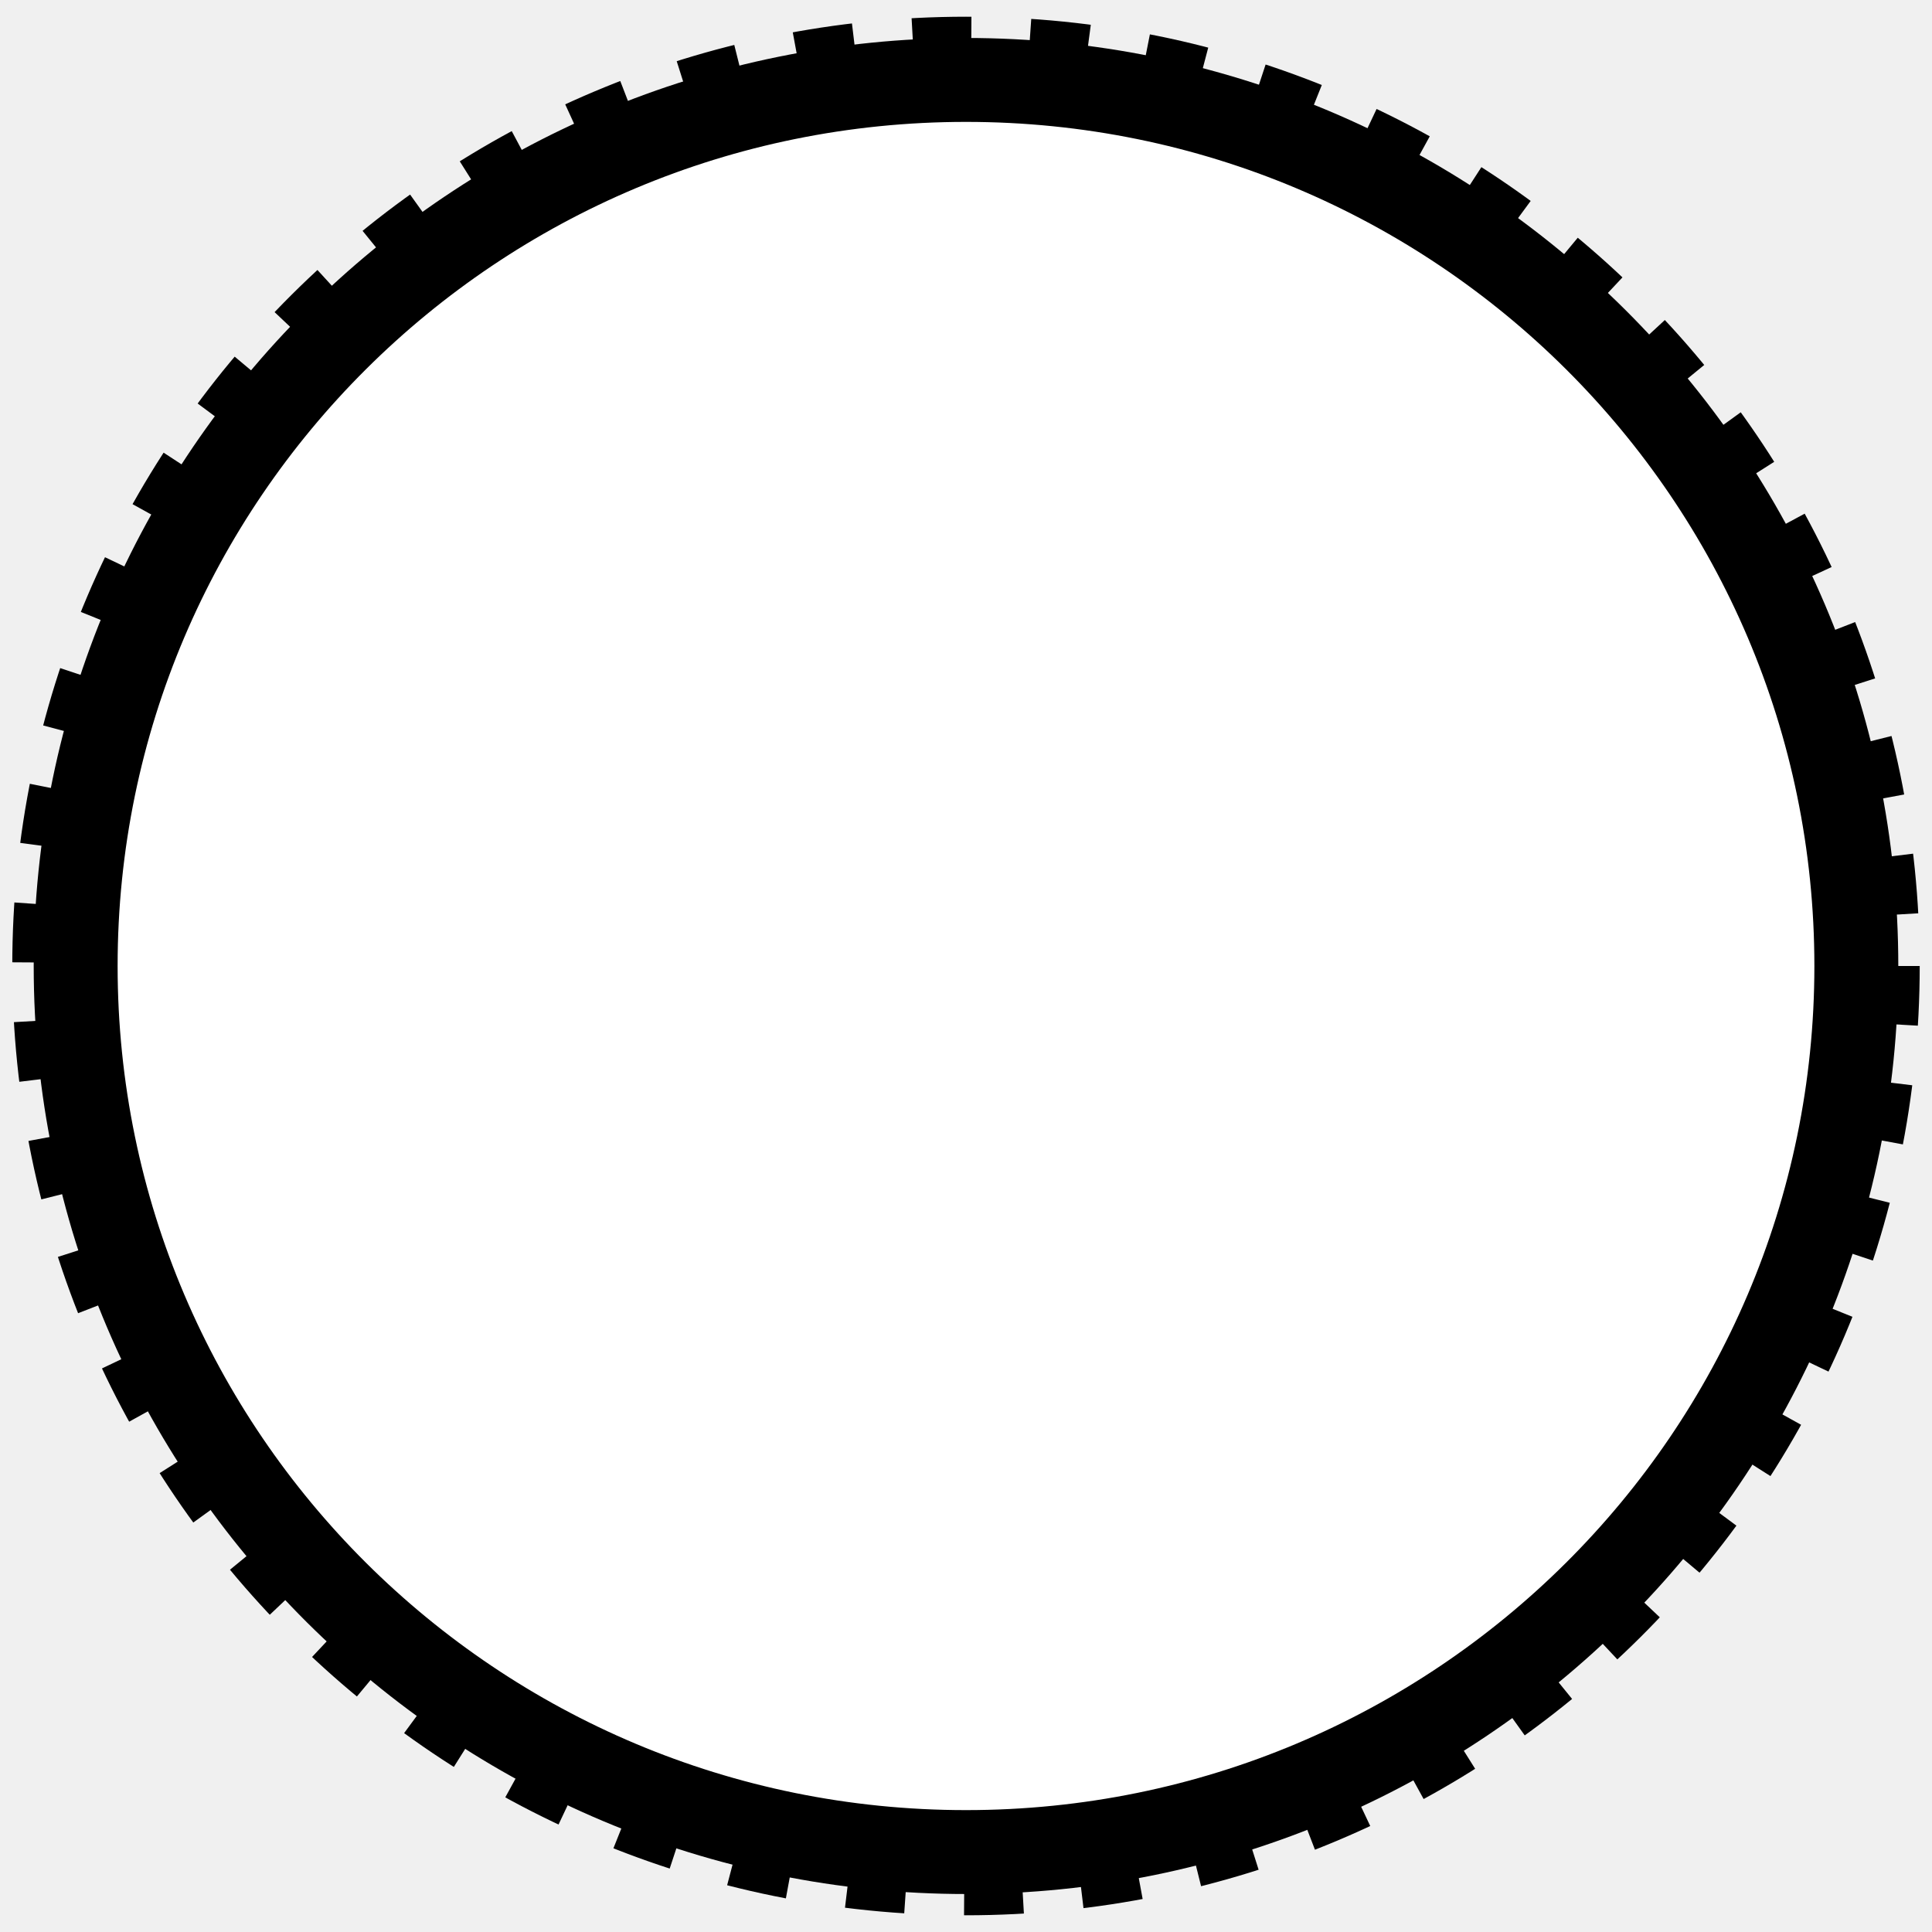
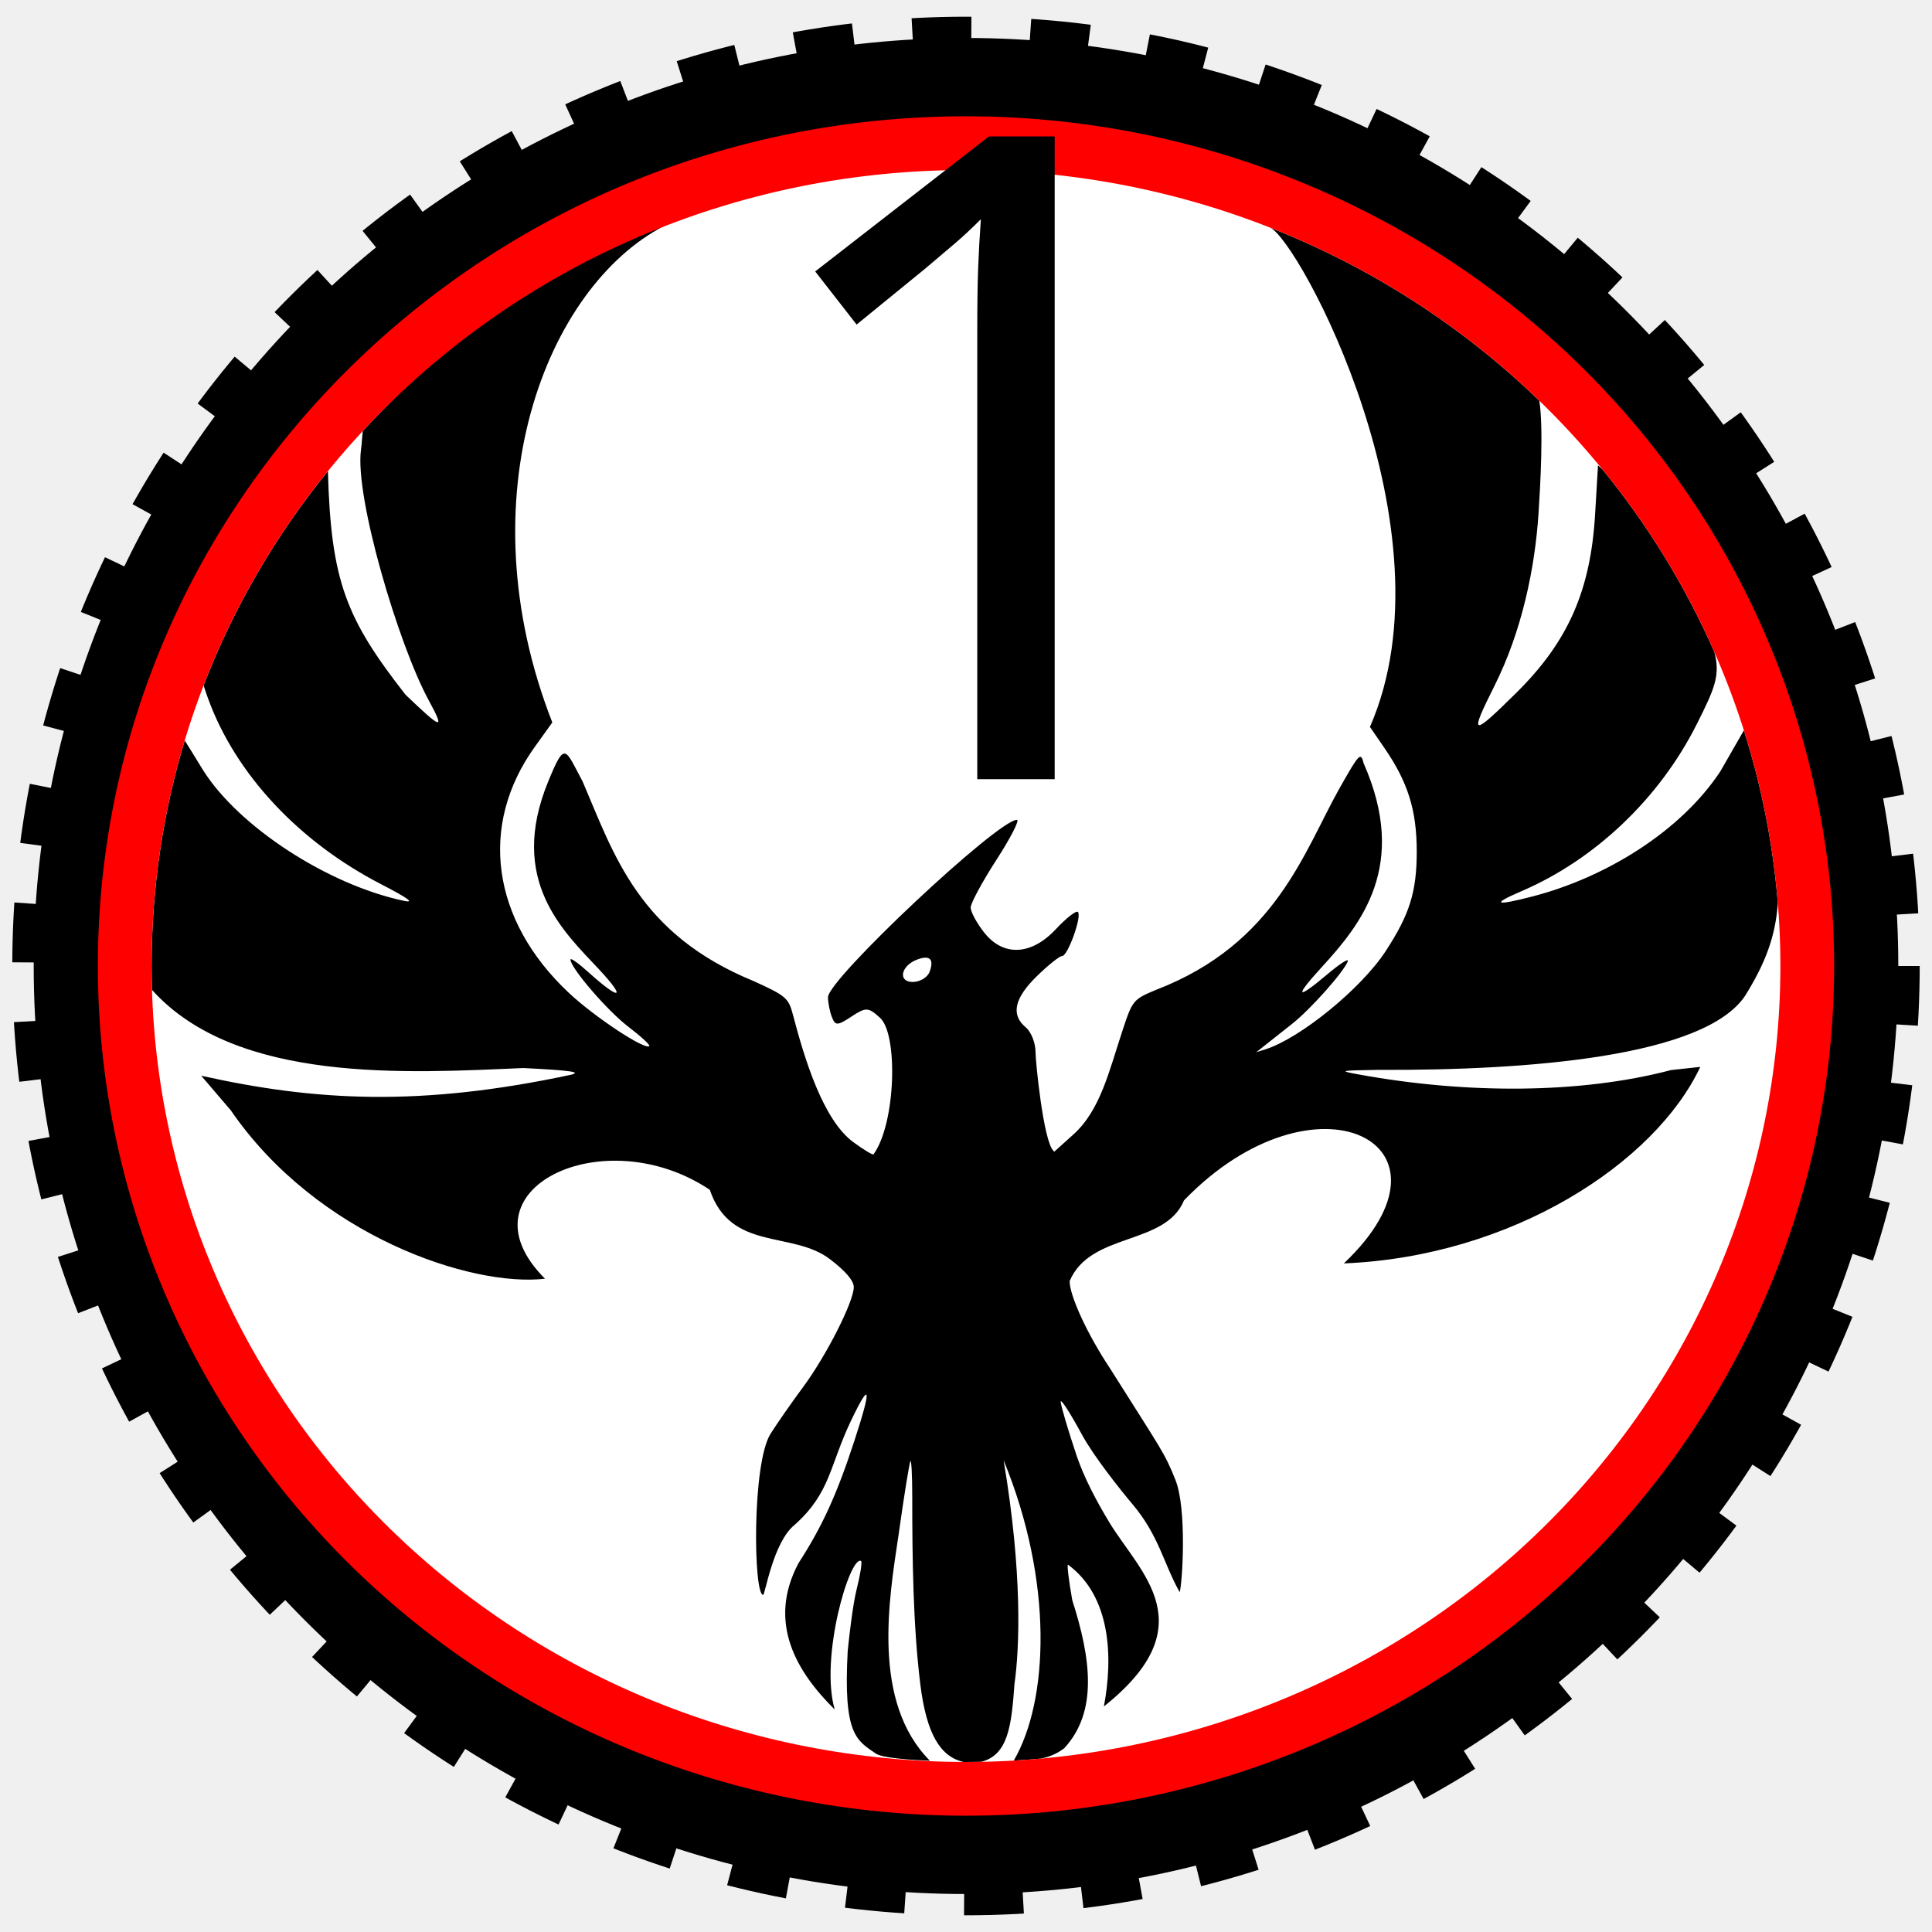
<svg xmlns="http://www.w3.org/2000/svg" viewBox="0 0 915.652 915.652" version="1.1" id="svg4">
  <defs id="defs8" />
  <ellipse style="opacity:1;vector-effect:none;fill:#ffffff;fill-opacity:1;stroke:#000000;stroke-width:27.507;stroke-linecap:butt;stroke-linejoin:miter;stroke-miterlimit:4;stroke-dasharray:27.507, 27.507;stroke-dashoffset:0;stroke-opacity:1" id="path831-3" cx="457.824" cy="457.826" rx="438.252" ry="436.15" />
  <ellipse style="opacity:1;vector-effect:none;fill:#ffffff;fill-opacity:1;stroke:#000000;stroke-width:39.772;stroke-linecap:butt;stroke-linejoin:miter;stroke-miterlimit:4;stroke-dasharray:none;stroke-dashoffset:0;stroke-opacity:1" id="path831" cx="457.826" cy="457.826" rx="421.967" ry="419.943" />
+   <path style="fill:#000000;fill-opacity:1;stroke:none;stroke-width:2.131" d="m 601.957,107.883 c 13.477,5.788 88.074,143.336 47.314,236.639 l 6.951,10.107 c 11.044,16.052 15.227,29.474 15.229,48.873 10e-4,19.169 -3.326,29.831 -14.781,47.357 -11.58,17.718 -40.472,41.273 -57.023,46.488 l -4.264,1.34 4.264,-3.371 c 2.344,-1.854 8.098,-6.404 12.787,-10.111 8.801,-6.958 24.777,-24.959 26.357,-29.699 0.493,-1.479 -3.858,1.318 -9.67,6.219 -14.795,12.476 -15.914,11.092 -2.701,-3.344 18.792,-20.531 41.199,-48.229 19.871,-96.613 -1.374,-5.475 -2.059,-4.774 -11.373,11.717 -16.846,29.828 -30.114,73.724 -86.916,95.598 -10.811,4.481 -11.271,5.024 -15.797,18.682 -6.517,19.669 -10.604,38.33 -23.549,49.969 l -9.008,8.102 c -0.168,-0.177 -0.294,-0.32 -0.471,-0.504 -4.702,-4.908 -8.396,-42.249 -8.396,-46.676 0,-4.35 -2.076,-9.63 -4.611,-11.734 -7.172,-5.952 -5.496,-13.78 5.193,-24.23 5.393,-5.273 10.794,-9.582 11.998,-9.582 2.722,0 9.507,-18.898 7.504,-20.9 -0.803,-0.803 -5.514,2.876 -10.469,8.18 -11.647,12.468 -24.916,13.07 -33.982,1.543 -3.504,-4.455 -6.373,-9.771 -6.373,-11.816 0,-2.046 5.503,-12.235 12.229,-22.641 6.726,-10.406 11.084,-18.92 9.684,-18.92 -9.088,0 -89.537,75.535 -89.537,84.068 0,2.515 0.82,6.71 1.822,9.32 1.634,4.259 2.588,4.243 9.299,-0.154 6.912,-4.529 7.94,-4.484 13.549,0.592 8.616,7.797 7.524,50.052 -3.092,64.707 -0.349,0.434 -4.661,-2.172 -9.582,-5.791 -14.34,-10.546 -23.077,-39.299 -28.604,-60.357 -2.09,-7.965 -3.318,-9.015 -18.666,-15.984 -54.502,-22.322 -66.106,-59.762 -80.997,-94.534 -8.397,-15.715 -8.321,-19.545 -16.305,-0.105 -19.373,47.073 7.507,71.356 23.993,89.02 13.345,14.299 10.158,15.098 -5.129,1.287 -4.585,-4.142 -8.338,-6.788 -8.338,-5.879 0,3.966 17.494,24.295 27.416,31.861 5.97,4.553 10.451,8.679 9.961,9.17 -2.032,2.032 -25.968,-13.791 -38.139,-25.213 -36.671,-34.414 -42.893,-79.349 -16.146,-116.594 l 8.305,-11.578 c -41.792,-106.777 -3.115,-206.275 53.105,-235.38 -56.971,12.136 -113.766,65.86 -142.921,97.25 -0.355,2.984 -0.448,5.872 -0.863,8.895 -3.057,22.224 17.728,92.204 31.996,118.541 7.923,14.624 6.657,14.335 -10.936,-2.494 -27.997,-35.901 -35.321,-53.548 -36.727,-105.914 -24.693,30.388 -44.69,64.585 -58.922,101.547 0.553,1.804 1.237,3.81 2.133,6.27 12.989,35.682 42.906,67.777 81.998,87.959 12.741,6.578 16.066,8.989 10.885,7.896 -36.069,-7.609 -78.246,-35.013 -95.207,-61.859 -1.995,-3.157 -5.802,-9.538 -8.758,-14.146 -10.209,33.885 -15.689,69.753 -15.689,106.875 0,3.78 0.066,7.553 0.182,11.32 40.041,44.527 121.165,39.397 175.951,37.033 22.674,1.128 28.047,1.904 22.379,3.238 -71.417,15.233 -121.159,12.406 -175.016,0.4 l 14.012,16.381 c 40.92,59.656 114.198,83.903 148.934,79.834 -42.247,-42.184 27.733,-75.897 78.098,-42.145 10.015,29.445 39.108,19.18 57.051,32.949 7.385,5.667 11.189,10.148 11.189,13.182 0,6.86 -13.028,32.532 -24.064,47.422 -5.343,7.209 -12.257,17.134 -15.367,22.061 -8.873,14.055 -8.146,76.375 -3.529,76.375 0.949,0 4.734,-25.198 15.076,-33.313 17.022,-15.363 16.242,-27.688 26.69,-49.487 9.191,-19.178 9.729,-15.411 1.42,9.961 -8.34,25.466 -15.185,40.437 -26.432,57.822 -15.066,28.366 -0.594,51.815 17.176,69.342 -7.195,-24.676 7.191,-73.148 12.494,-70.404 0.57,0.57 -0.384,6.656 -2.123,13.525 -1.739,6.87 -3.447,21.469 -4.215,29.088 -2.148,39.639 4.037,42.355 13.494,48.779 3.974,2.585 25.459,3.285 25.459,3.285 -27.682,-27.879 -19.462,-76.302 -14.857,-107.023 2.638,-18.755 5.176,-34.498 5.641,-34.986 0.464,-0.488 0.846,6.888 0.846,16.396 0,29.958 0.403,61.428 3.795,89.145 2.951,24.112 9.651,34.503 20.43,37.053 0.419,10e-4 0.838,0.008 1.258,0.008 2.407,0 4.811,-0.03 7.213,-0.074 12.763,-3.255 14.341,-17.102 15.75,-36.828 2.44,-17.159 3.861,-52.47 -5.141,-106.105 23.654,57.59 21.393,113.854 4.812,142.354 4.306,-0.247 8.601,-0.566 12.885,-0.953 10e-4,-2.5e-4 0.003,2.6e-4 0.004,0 3.922,-0.812 7.482,-2.19 11.035,-4.916 16.003,-17.334 12.68,-42.454 3.797,-70.189 -1.566,-8.791 -2.497,-16.372 -2.072,-16.846 20.506,15.023 21.433,44.222 17.066,67.234 48.432,-38.547 17.119,-63.252 2.574,-87.236 -6.408,-10.619 -11.983,-21.282 -15.5,-31.621 -4.167,-12.456 -7.563,-23.966 -7.547,-25.576 0.017,-1.61 4.572,5.456 10.123,15.701 5.551,10.245 18.306,26.25 23.738,32.674 12.779,15.112 14.747,28.015 22.521,41.898 1.27,-3.809 3.549,-39.557 -2.035,-53.268 -5.138,-12.879 -6.261,-13.623 -31.086,-52.961 -10.596,-15.959 -19.027,-34.206 -19.027,-41.184 9.784,-23.347 45.321,-16.656 54.201,-38.264 62.025,-64.214 136.004,-27.21 75.77,29.869 79.69,-3.254 147.459,-47.509 168.926,-93.143 l -13.852,1.508 c -42.905,11.313 -96.763,11.391 -147.58,2.158 -10.178,-1.845 -9.795,-1.944 8.525,-2.252 71.816,0.357 155.14,-6.265 174.248,-35.26 9.405,-15.194 14.266,-27.731 15.41,-43.727 -2.262,-27.958 -7.693,-55.421 -16.096,-81.918 l -11.182,19.475 c -18.799,28.448 -54.288,50.242 -88.961,59.227 -17.875,4.632 -19.745,3.736 -5.221,-2.498 34.939,-14.997 65.452,-44.094 83.086,-79.23 8.283,-16.505 11.231,-22.976 8.324,-34.016 -13.565,-30.906 -31.365,-60.055 -53.045,-86.6 -0.705,-0.661 -1.414,-1.316 -2.133,-1.957 l -1.383,23.277 c -2.144,36.125 -12.837,60.323 -37.363,84.555 -21.351,21.094 -22.4,20.753 -10.311,-3.363 12.862,-25.658 19.196,-55.484 20.896,-82.121 0.804,-12.594 2.376,-39.725 0.365,-52.953 -36.858,-35.716 -80.333,-63.454 -127.607,-82.055 z m -163.533,345.998 c 3.076,-0.105 3.86,2.231 2.115,6.777 -1.001,2.609 -4.585,4.74 -7.967,4.74 -7.116,0 -5.659,-7.647 2.02,-10.594 1.526,-0.586 2.807,-0.889 3.832,-0.924 z" id="path861" />
+   <path style="color:#000000;font-style:normal;font-variant:normal;font-weight:normal;font-stretch:normal;font-size:medium;line-height:normal;font-family:sans-serif;font-variant-ligatures:normal;font-variant-position:normal;font-variant-caps:normal;font-variant-numeric:normal;font-variant-alternates:normal;font-feature-settings:normal;text-indent:0;text-align:start;text-decoration:none;text-decoration-line:none;text-decoration-style:solid;text-decoration-color:#000000;letter-spacing:normal;word-spacing:normal;text-transform:none;writing-mode:lr-tb;direction:ltr;text-orientation:mixed;dominant-baseline:auto;baseline-shift:baseline;text-anchor:start;white-space:normal;shape-padding:0;clip-rule:nonzero;display:inline;overflow:visible;visibility:visible;opacity:1;isolation:auto;mix-blend-mode:normal;color-interpolation:sRGB;color-interpolation-filters:linearRGB;solid-color:#000000;solid-opacity:1;vector-effect:none;fill:#ff0000;fill-opacity:1;fill-rule:nonzero;stroke:none;stroke-width:25.472;stroke-linecap:butt;stroke-linejoin:miter;stroke-miterlimit:4;stroke-dasharray:none;stroke-dashoffset:0;stroke-opacity:1;color-rendering:auto;image-rendering:auto;shape-rendering:auto;text-rendering:auto;enable-background:accumulate" d="M 457.826,55.115 C 230.895,55.115 46.385,235.411 46.385,457.826 c 0,106.876 43.427,209.367 120.609,284.859 77.183,75.493 181.79,117.852 290.832,117.852 109.042,0 213.65,-42.359 290.832,-117.852 77.183,-75.493 120.609,-177.983 120.609,-284.859 0,-106.876 -43.427,-209.367 -120.609,-284.859 C 671.476,97.474 566.869,55.115 457.826,55.115 Z m 0,25.471 c 102.444,-1e-5 200.66,39.813 273.022,110.59 72.361,70.777 112.947,166.671 112.947,266.65 0,99.98 -40.586,195.874 -112.947,266.65 -72.361,70.777 -170.577,110.59 -273.022,110.59 -102.444,0 -200.66,-39.813 -273.022,-110.59 C 112.444,653.7 71.857,557.806 71.857,457.826 71.857,249.486 244.36,80.586 457.826,80.586 Z" id="path1453-3" />
+   <text xml:space="preserve" style="font-style:normal;font-weight:normal;font-size:192px;line-height:1.25;font-family:sans-serif;letter-spacing:0px;word-spacing:0px;fill:#000000;fill-opacity:1;stroke:none" x="348.386" y="369.289" id="text833">
+     <tspan id="tspan831" x="348.386" y="369.289" style="font-style:normal;font-variant:normal;font-weight:normal;font-stretch:normal;font-size:426.667px;font-family:'Ubuntu Mono';-inkscape-font-specification:'Ubuntu Mono'">1</tspan>
+   </text>
</svg>
